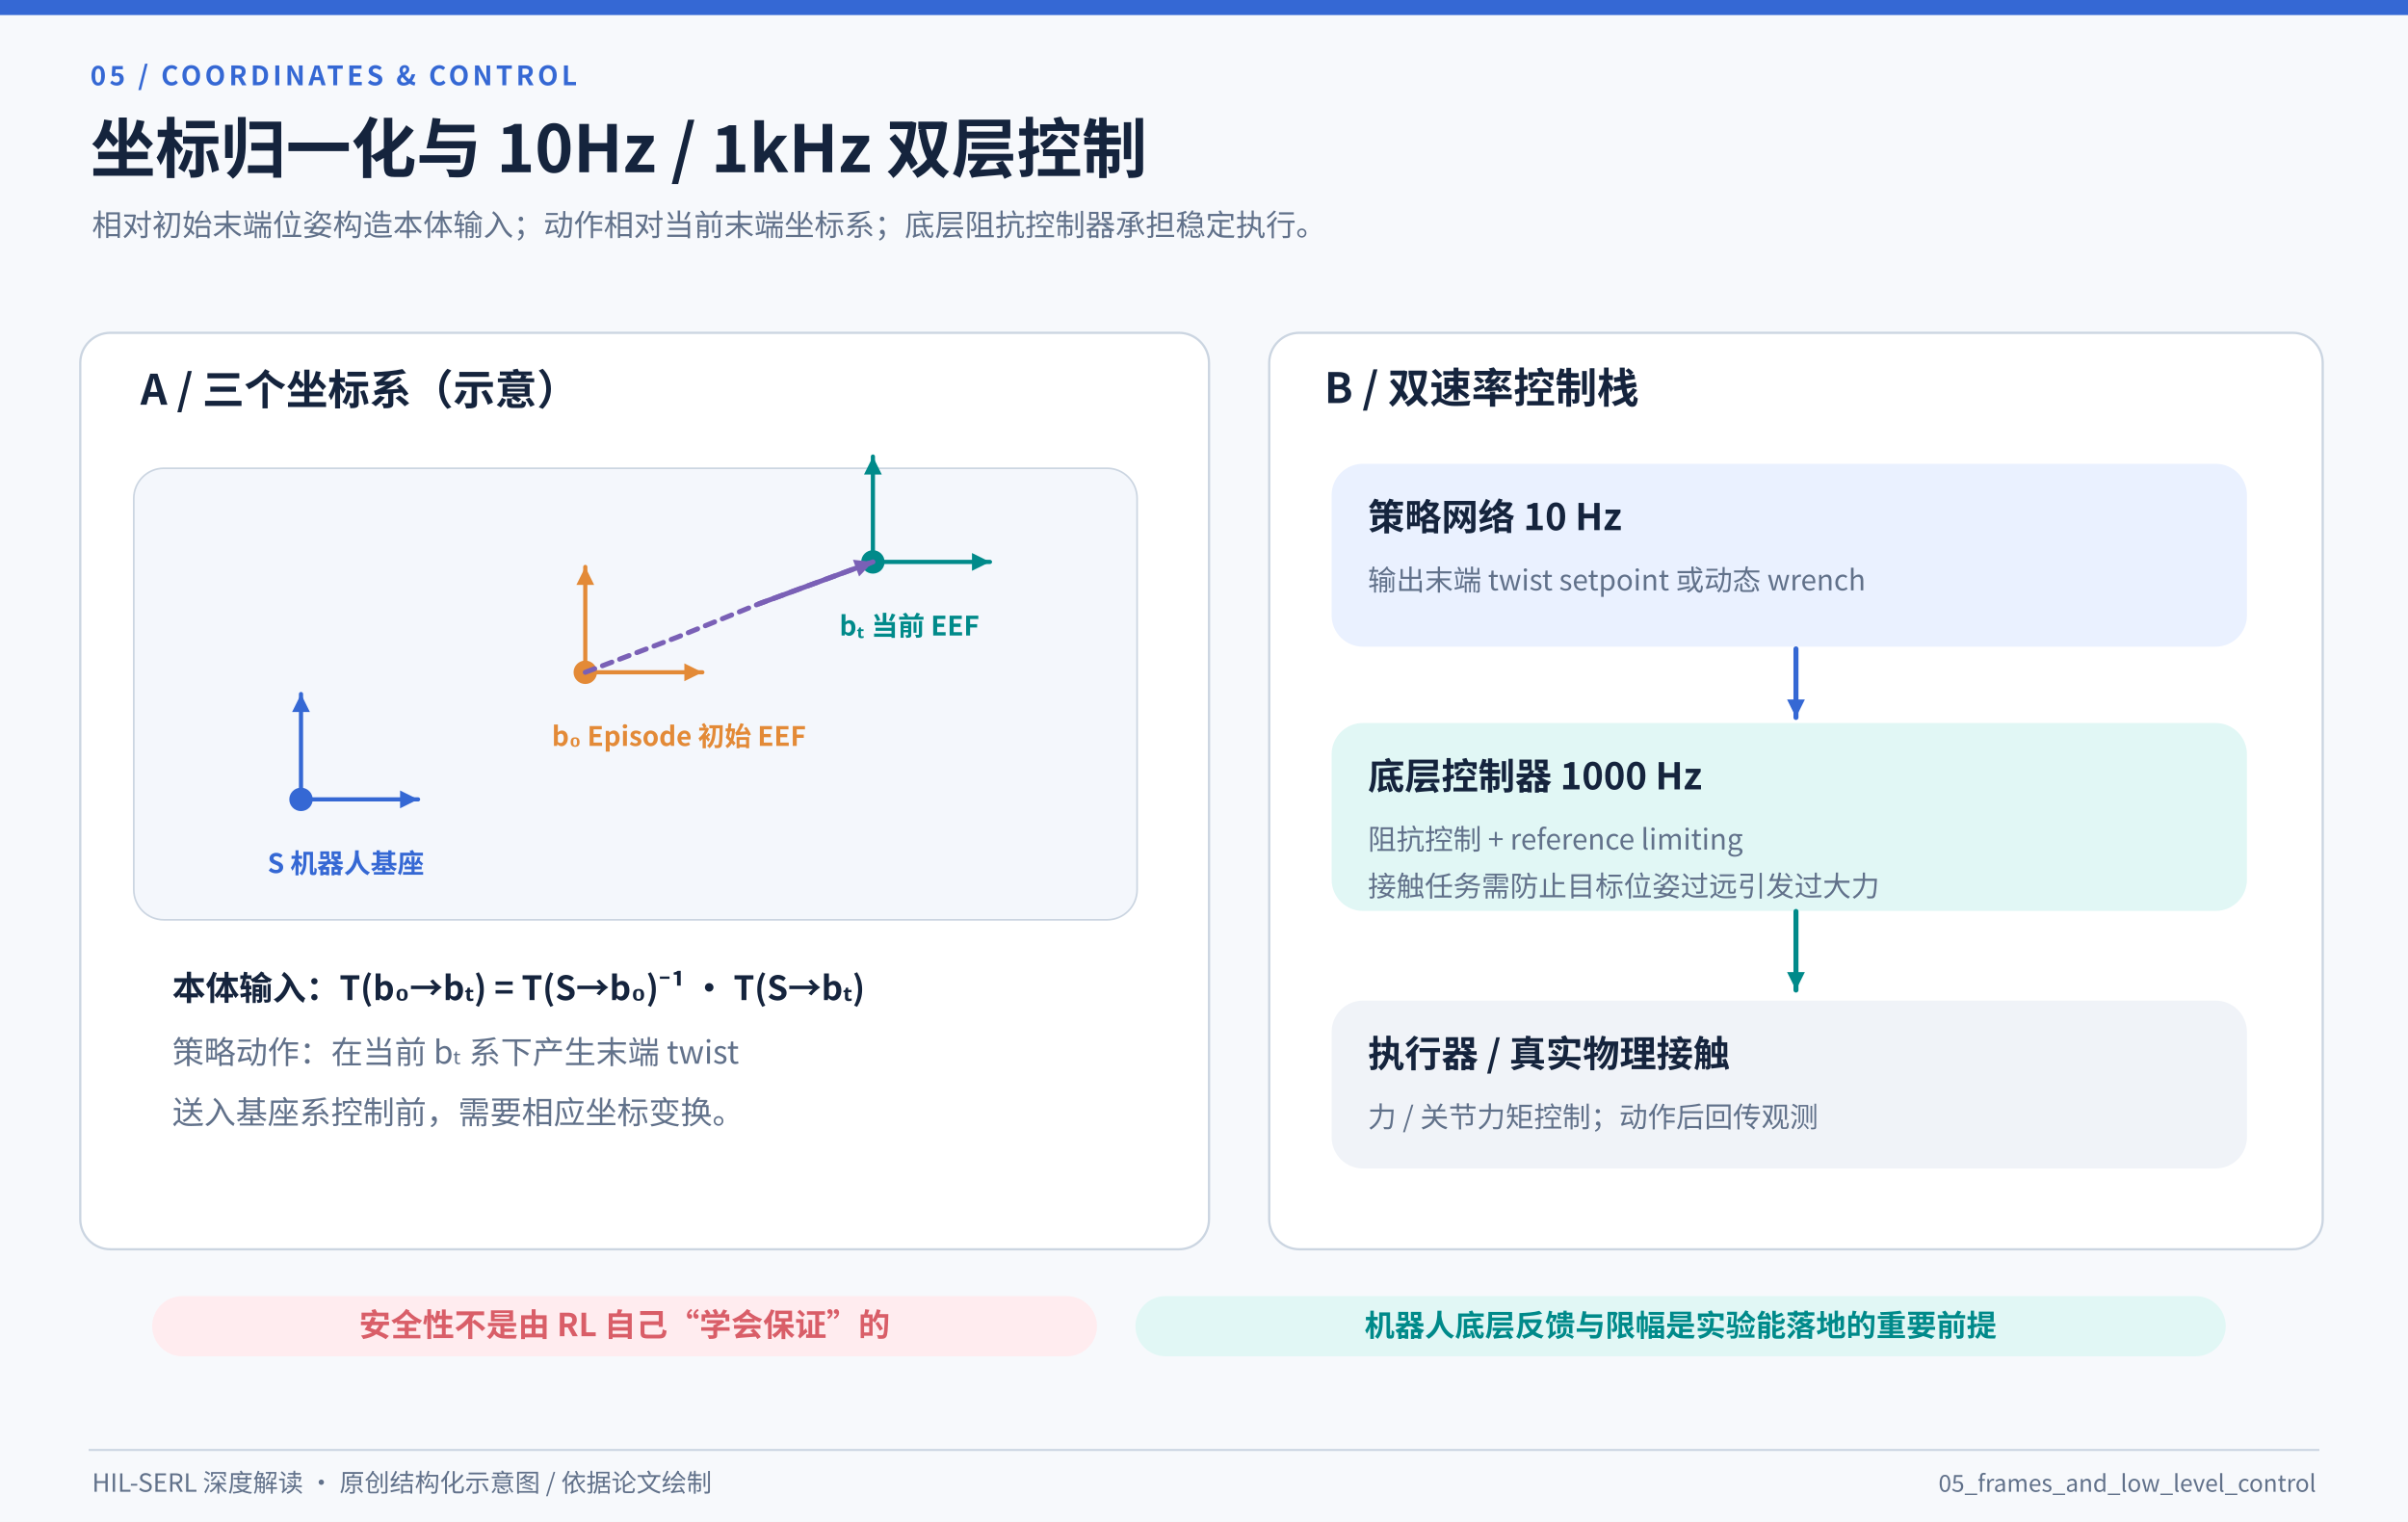
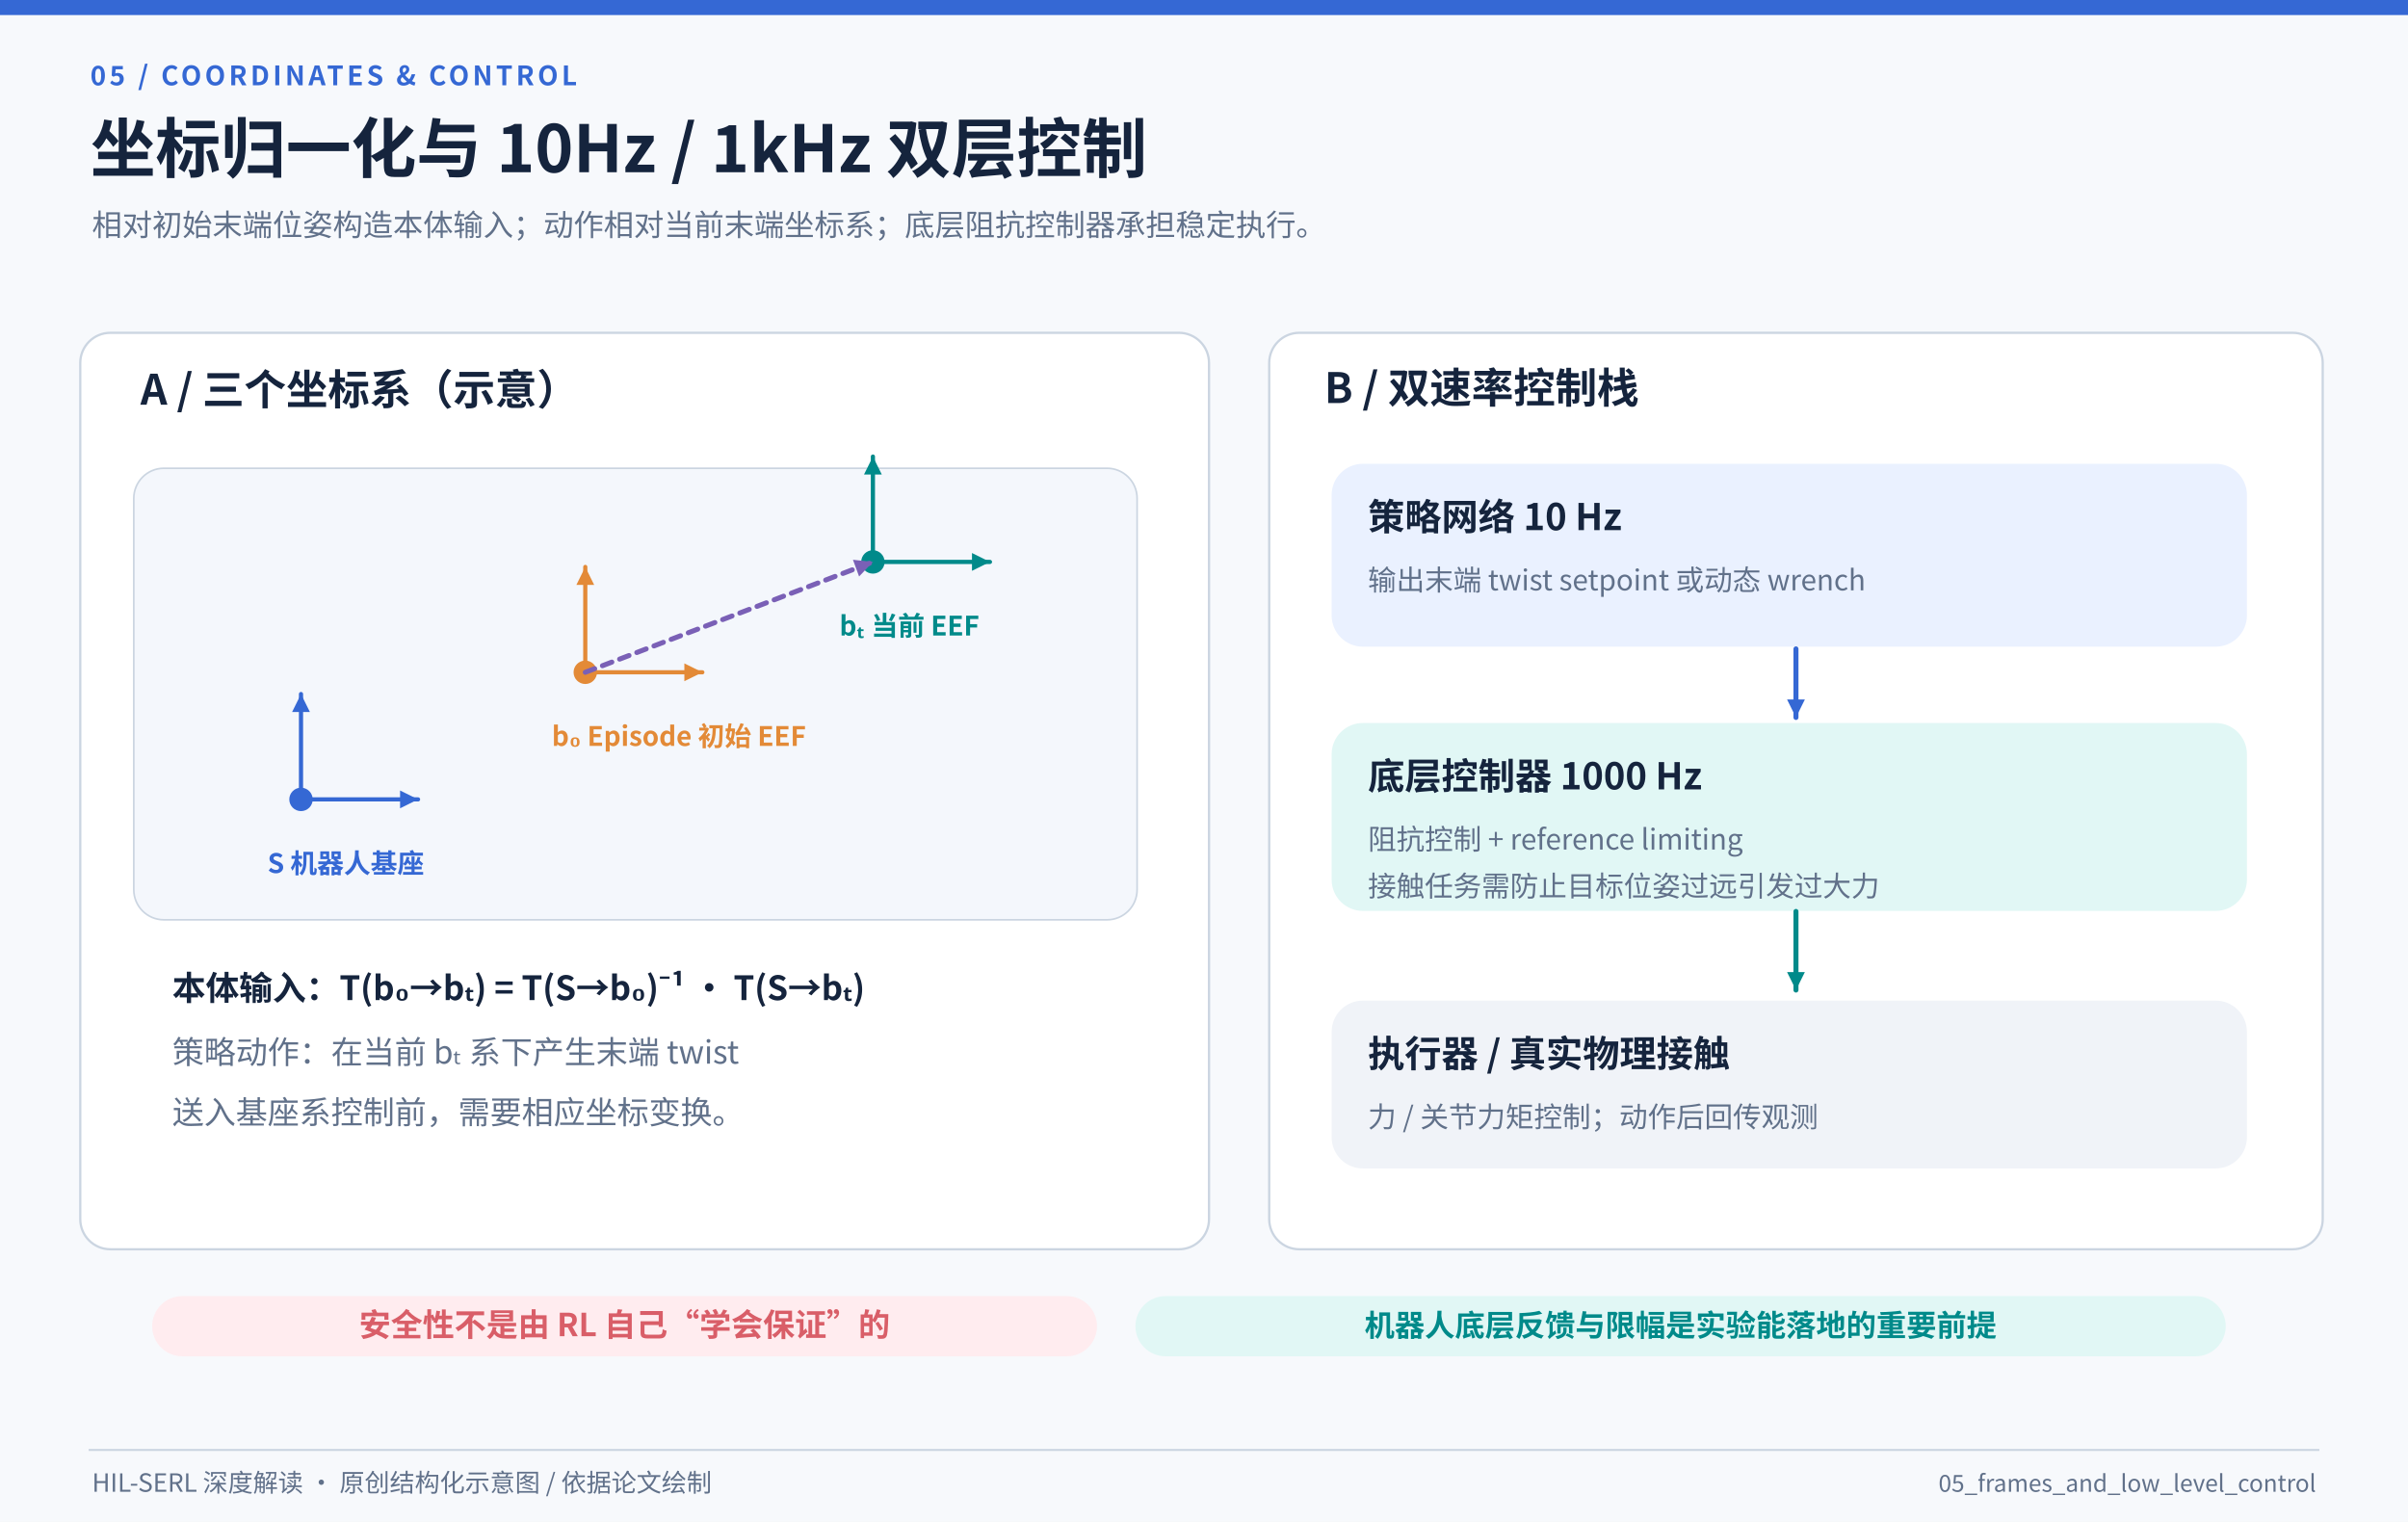
<svg xmlns="http://www.w3.org/2000/svg" baseProfile="full" height="910" version="1.1" viewBox="0 0 1440 910" width="1440">
  <defs />
  <rect fill="#F7F9FC" height="910" width="1440" x="0" y="0" />
  <rect fill="#3568D4" height="9" width="1440" x="0" y="0" />
  <text fill="#3568D4" font-family="Noto Sans CJK SC, Noto Sans SC, Arial, sans-serif" font-size="16" font-weight="600" letter-spacing="2" opacity="1" text-anchor="start" x="54" y="51">05  /  COORDINATES &amp; CONTROL</text>
  <text fill="#15243D" font-family="Noto Sans CJK SC, Noto Sans SC, Arial, sans-serif" font-size="39" font-weight="700" opacity="1" text-anchor="start" x="54" y="103">坐标归一化与 10Hz / 1kHz 双层控制</text>
  <text fill="#61718A" font-family="Noto Sans CJK SC, Noto Sans SC, Arial, sans-serif" font-size="18" font-weight="400" opacity="1" text-anchor="start" x="55" y="141">相对初始末端位姿构造本体输入；动作相对当前末端坐标系；底层阻抗控制器承担稳定执行。</text>
  <line stroke="#CBD5E1" stroke-width="1.2" x1="53" x2="1387" y1="867" y2="867" />
  <text fill="#61718A" font-family="Noto Sans CJK SC, Noto Sans SC, Arial, sans-serif" font-size="15" font-weight="400" opacity="1" text-anchor="start" x="55" y="892">HIL-SERL 深度解读   ·   原创结构化示意图 / 依据论文绘制</text>
  <text fill="#61718A" font-family="Noto Sans CJK SC, Noto Sans SC, Arial, sans-serif" font-size="14" font-weight="400" opacity="1" text-anchor="end" x="1385" y="892">05_frames_and_low_level_control</text>
  <rect fill="#FFFFFF" height="548" rx="18" ry="18" stroke="#CBD5E1" stroke-width="1.35" width="675" x="48" y="199" />
  <text fill="#15243D" font-family="Noto Sans CJK SC, Noto Sans SC, Arial, sans-serif" font-size="25" font-weight="700" opacity="1" text-anchor="start" x="84" y="242">A  /  三个坐标系（示意）</text>
  <rect fill="#F4F7FC" height="270" rx="18" stroke="#CBD5E1" width="600" x="80" y="280" />
  <circle cx="180" cy="478" fill="#3568D4" r="7" stroke="none" />
  <line fill="none" stroke="#3568D4" stroke-linecap="round" stroke-width="2.5" x1="180" x2="250" y1="478" y2="478" />
  <polygon fill="#3568D4" points="250,478 239.247,483.327 239.247,472.673" />
  <line fill="none" stroke="#3568D4" stroke-linecap="round" stroke-width="2.5" x1="180" x2="180" y1="478" y2="415" />
  <polygon fill="#3568D4" points="180,415 185.327,425.753 174.673,425.753" />
  <text fill="#3568D4" font-family="Noto Sans CJK SC, Noto Sans SC, Arial, sans-serif" font-size="16" font-weight="700" opacity="1" text-anchor="start" x="160" y="522">S  机器人基座</text>
  <circle cx="350" cy="402" fill="#E38A37" r="7" stroke="none" />
  <line fill="none" stroke="#E38A37" stroke-linecap="round" stroke-width="2.5" x1="350" x2="420" y1="402" y2="402" />
  <polygon fill="#E38A37" points="420,402 409.247,407.327 409.247,396.673" />
  <line fill="none" stroke="#E38A37" stroke-linecap="round" stroke-width="2.5" x1="350" x2="350" y1="402" y2="339" />
  <polygon fill="#E38A37" points="350,339 355.327,349.753 344.673,349.753" />
  <text fill="#E38A37" font-family="Noto Sans CJK SC, Noto Sans SC, Arial, sans-serif" font-size="16" font-weight="700" opacity="1" text-anchor="start" x="330" y="446">b₀  Episode 初始 EEF</text>
  <circle cx="522" cy="336" fill="#008A8A" r="7" stroke="none" />
  <line fill="none" stroke="#008A8A" stroke-linecap="round" stroke-width="2.5" x1="522" x2="592" y1="336" y2="336" />
  <polygon fill="#008A8A" points="592,336 581.247,341.327 581.247,330.673" />
  <line fill="none" stroke="#008A8A" stroke-linecap="round" stroke-width="2.5" x1="522" x2="522" y1="336" y2="273" />
  <polygon fill="#008A8A" points="522,273 527.327,283.753 516.673,283.753" />
  <text fill="#008A8A" font-family="Noto Sans CJK SC, Noto Sans SC, Arial, sans-serif" font-size="16" font-weight="700" opacity="1" text-anchor="start" x="502" y="380">bₜ  当前 EEF</text>
-   <path d="M 350,402 L 405,381 L 454,361 L 522,336" fill="none" stroke="#7A60B6" stroke-dasharray="6,5" stroke-linecap="round" stroke-linejoin="round" stroke-width="3" />
-   <line fill="none" stroke="#7A60B6" stroke-linecap="round" stroke-width="3" x1="454" x2="522" y1="361" y2="336" />
+   <line fill="none" stroke="#7A60B6" stroke-dasharray="6,5" stroke-linecap="round" stroke-width="3" x1="350" x2="522" y1="402" y2="336" />
  <polygon fill="#7A60B6" points="522,336 513.746,344.711 510.07,334.71" />
  <text fill="#15243D" font-family="Noto Sans CJK SC, Noto Sans SC, Arial, sans-serif" font-size="20" font-weight="600" opacity="1" text-anchor="start" x="103" y="598">本体输入：T(b₀→bₜ) = T(S→b₀)⁻¹ · T(S→bₜ)</text>
  <text fill="#61718A" font-family="Noto Sans CJK SC, Noto Sans SC, Arial, sans-serif" font-size="19" font-weight="400" opacity="1" text-anchor="start" x="103" y="636">策略动作：在当前 bₜ 系下产生末端 twist</text>
  <text fill="#61718A" font-family="Noto Sans CJK SC, Noto Sans SC, Arial, sans-serif" font-size="19" font-weight="400" opacity="1" text-anchor="start" x="103" y="672">送入基座系控制前，需要相应坐标变换。</text>
  <rect fill="#FFFFFF" height="548" rx="18" ry="18" stroke="#CBD5E1" stroke-width="1.35" width="630" x="759" y="199" />
  <text fill="#15243D" font-family="Noto Sans CJK SC, Noto Sans SC, Arial, sans-serif" font-size="25" font-weight="700" opacity="1" text-anchor="start" x="792" y="241">B  /  双速率控制栈</text>
  <rect fill="#EAF1FF" height="108" rx="18" ry="18" stroke="#EAF1FF" stroke-width="1.35" width="546" x="797" y="278" />
  <text fill="#15243D" font-family="Noto Sans CJK SC, Noto Sans SC, Arial, sans-serif" font-size="22" font-weight="700" opacity="1" text-anchor="start" x="818" y="317">策略网络  10 Hz</text>
  <text fill="#61718A" font-family="Noto Sans CJK SC, Noto Sans SC, Arial, sans-serif" font-size="17" font-weight="400" opacity="1" text-anchor="start" x="818" y="353">输出末端 twist setpoint 或动态 wrench</text>
  <line fill="none" stroke="#3568D4" stroke-linecap="round" stroke-width="3" x1="1074" x2="1074" y1="388" y2="429" />
  <polygon fill="#3568D4" points="1074,429 1068.673,418.247 1079.327,418.247" />
  <rect fill="#E1F7F5" height="111" rx="18" ry="18" stroke="#E1F7F5" stroke-width="1.35" width="546" x="797" y="433" />
  <text fill="#15243D" font-family="Noto Sans CJK SC, Noto Sans SC, Arial, sans-serif" font-size="22" font-weight="700" opacity="1" text-anchor="start" x="818" y="472">底层控制器  1000 Hz</text>
  <text fill="#61718A" font-family="Noto Sans CJK SC, Noto Sans SC, Arial, sans-serif" font-size="17" font-weight="400" opacity="1" text-anchor="start" x="818" y="508">阻抗控制 + reference limiting</text>
  <text fill="#61718A" font-family="Noto Sans CJK SC, Noto Sans SC, Arial, sans-serif" font-size="17" font-weight="400" opacity="1" text-anchor="start" x="818" y="536">接触任务需防止目标位姿过远引发过大力</text>
  <line fill="none" stroke="#008A8A" stroke-linecap="round" stroke-width="3" x1="1074" x2="1074" y1="545" y2="592" />
  <polygon fill="#008A8A" points="1074,592 1068.673,581.247 1079.327,581.247" />
  <rect fill="#F0F3F8" height="99" rx="18" ry="18" stroke="#F0F3F8" stroke-width="1.35" width="546" x="797" y="599" />
  <text fill="#15243D" font-family="Noto Sans CJK SC, Noto Sans SC, Arial, sans-serif" font-size="22" font-weight="700" opacity="1" text-anchor="start" x="818" y="638">执行器 / 真实物理接触</text>
  <text fill="#61718A" font-family="Noto Sans CJK SC, Noto Sans SC, Arial, sans-serif" font-size="17" font-weight="400" opacity="1" text-anchor="start" x="818" y="674">力 / 关节力矩控制；动作后回传观测</text>
  <rect fill="#FFECEF" height="36" rx="18" width="565" x="91" y="775" />
  <text fill="#D95E68" font-family="Noto Sans CJK SC, Noto Sans SC, Arial, sans-serif" font-size="19" font-weight="600" opacity="1" text-anchor="middle" x="373.5" y="799">安全性不是由 RL 自己“学会保证”的</text>
  <rect fill="#E1F7F5" height="36" rx="18" width="652" x="679" y="775" />
  <text fill="#008A8A" font-family="Noto Sans CJK SC, Noto Sans SC, Arial, sans-serif" font-size="18" font-weight="600" opacity="1" text-anchor="middle" x="1005.0" y="799">机器人底层反馈与限幅是实验能落地的重要前提</text>
</svg>
